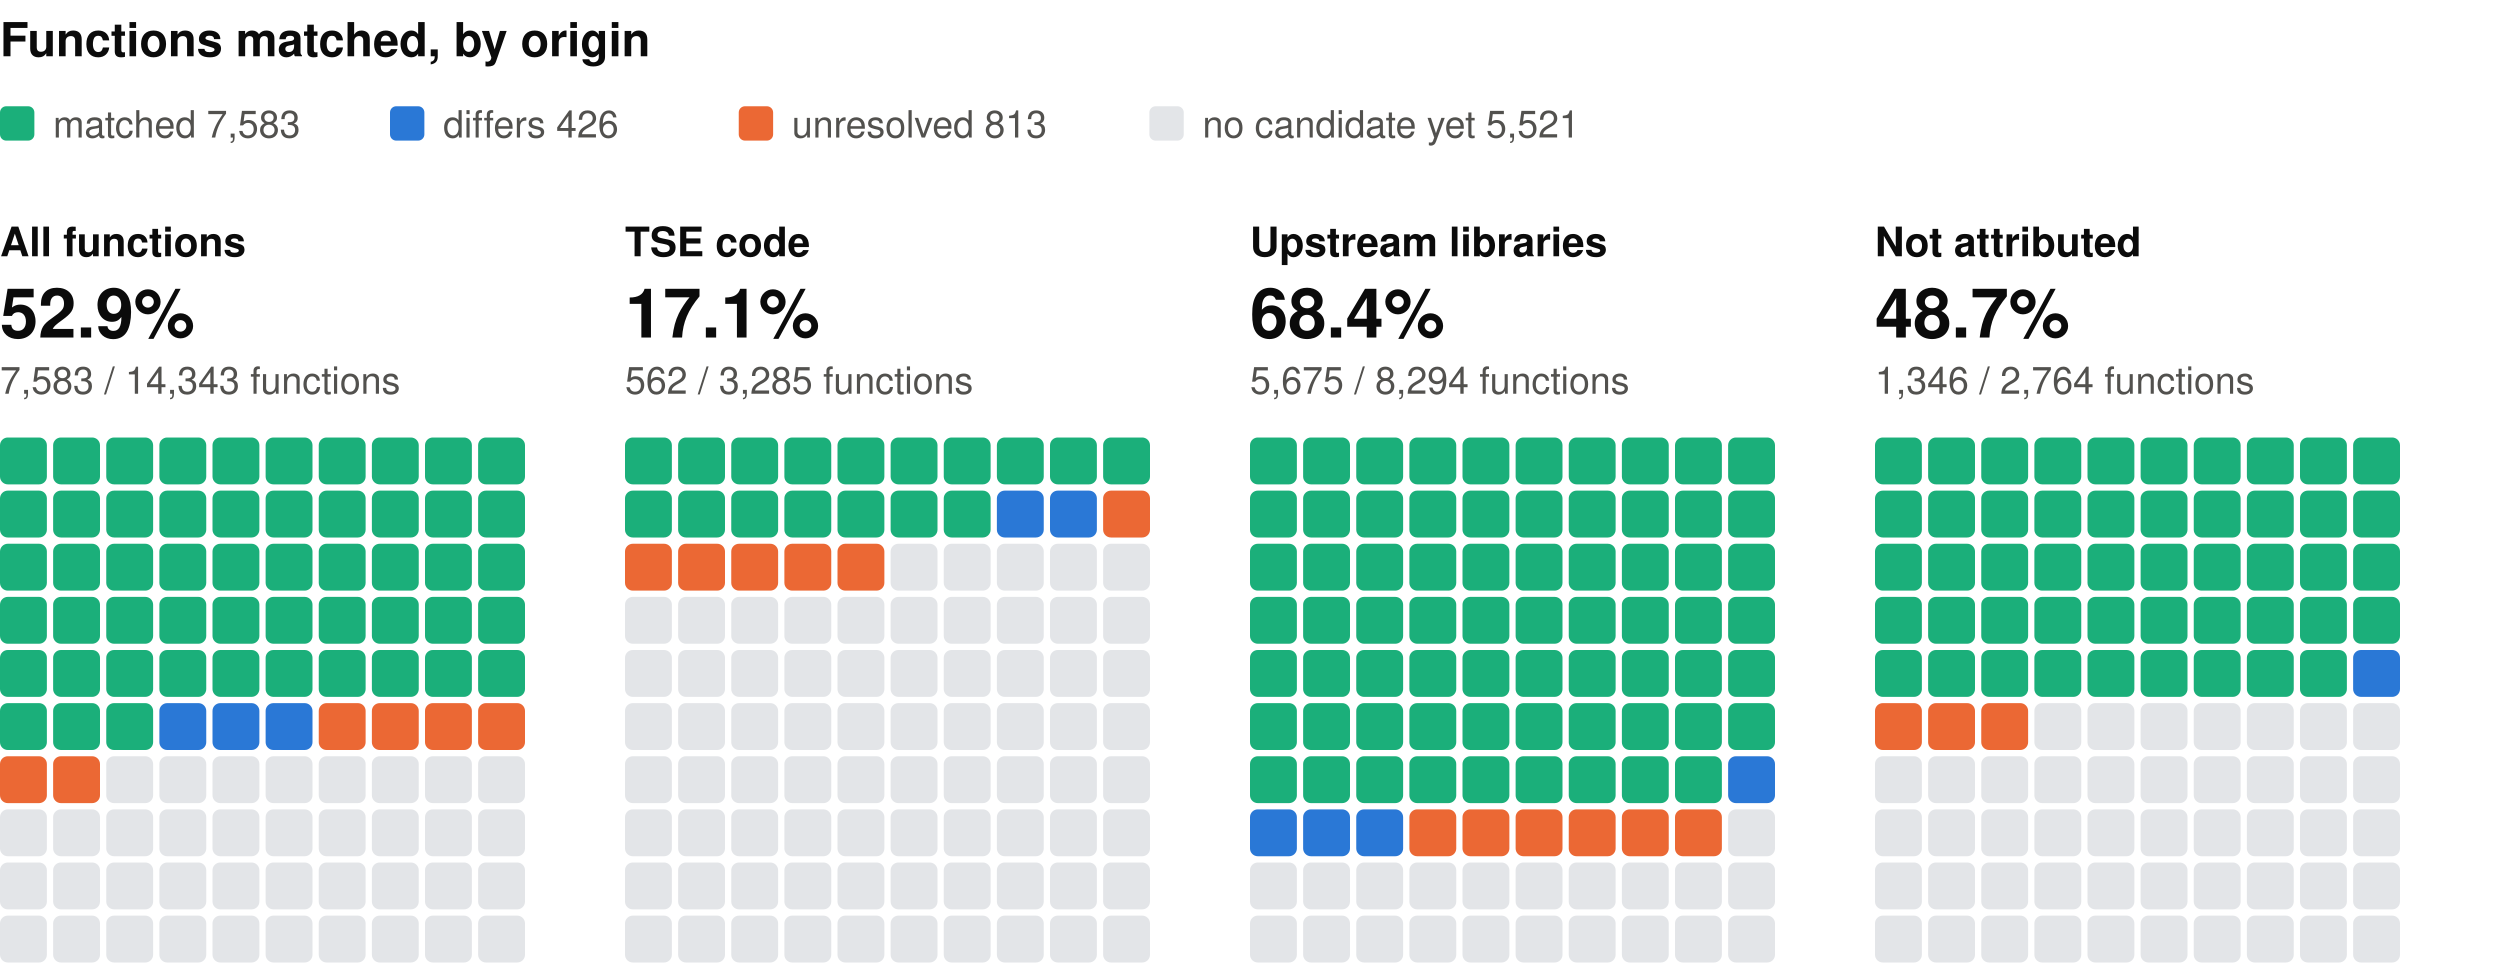
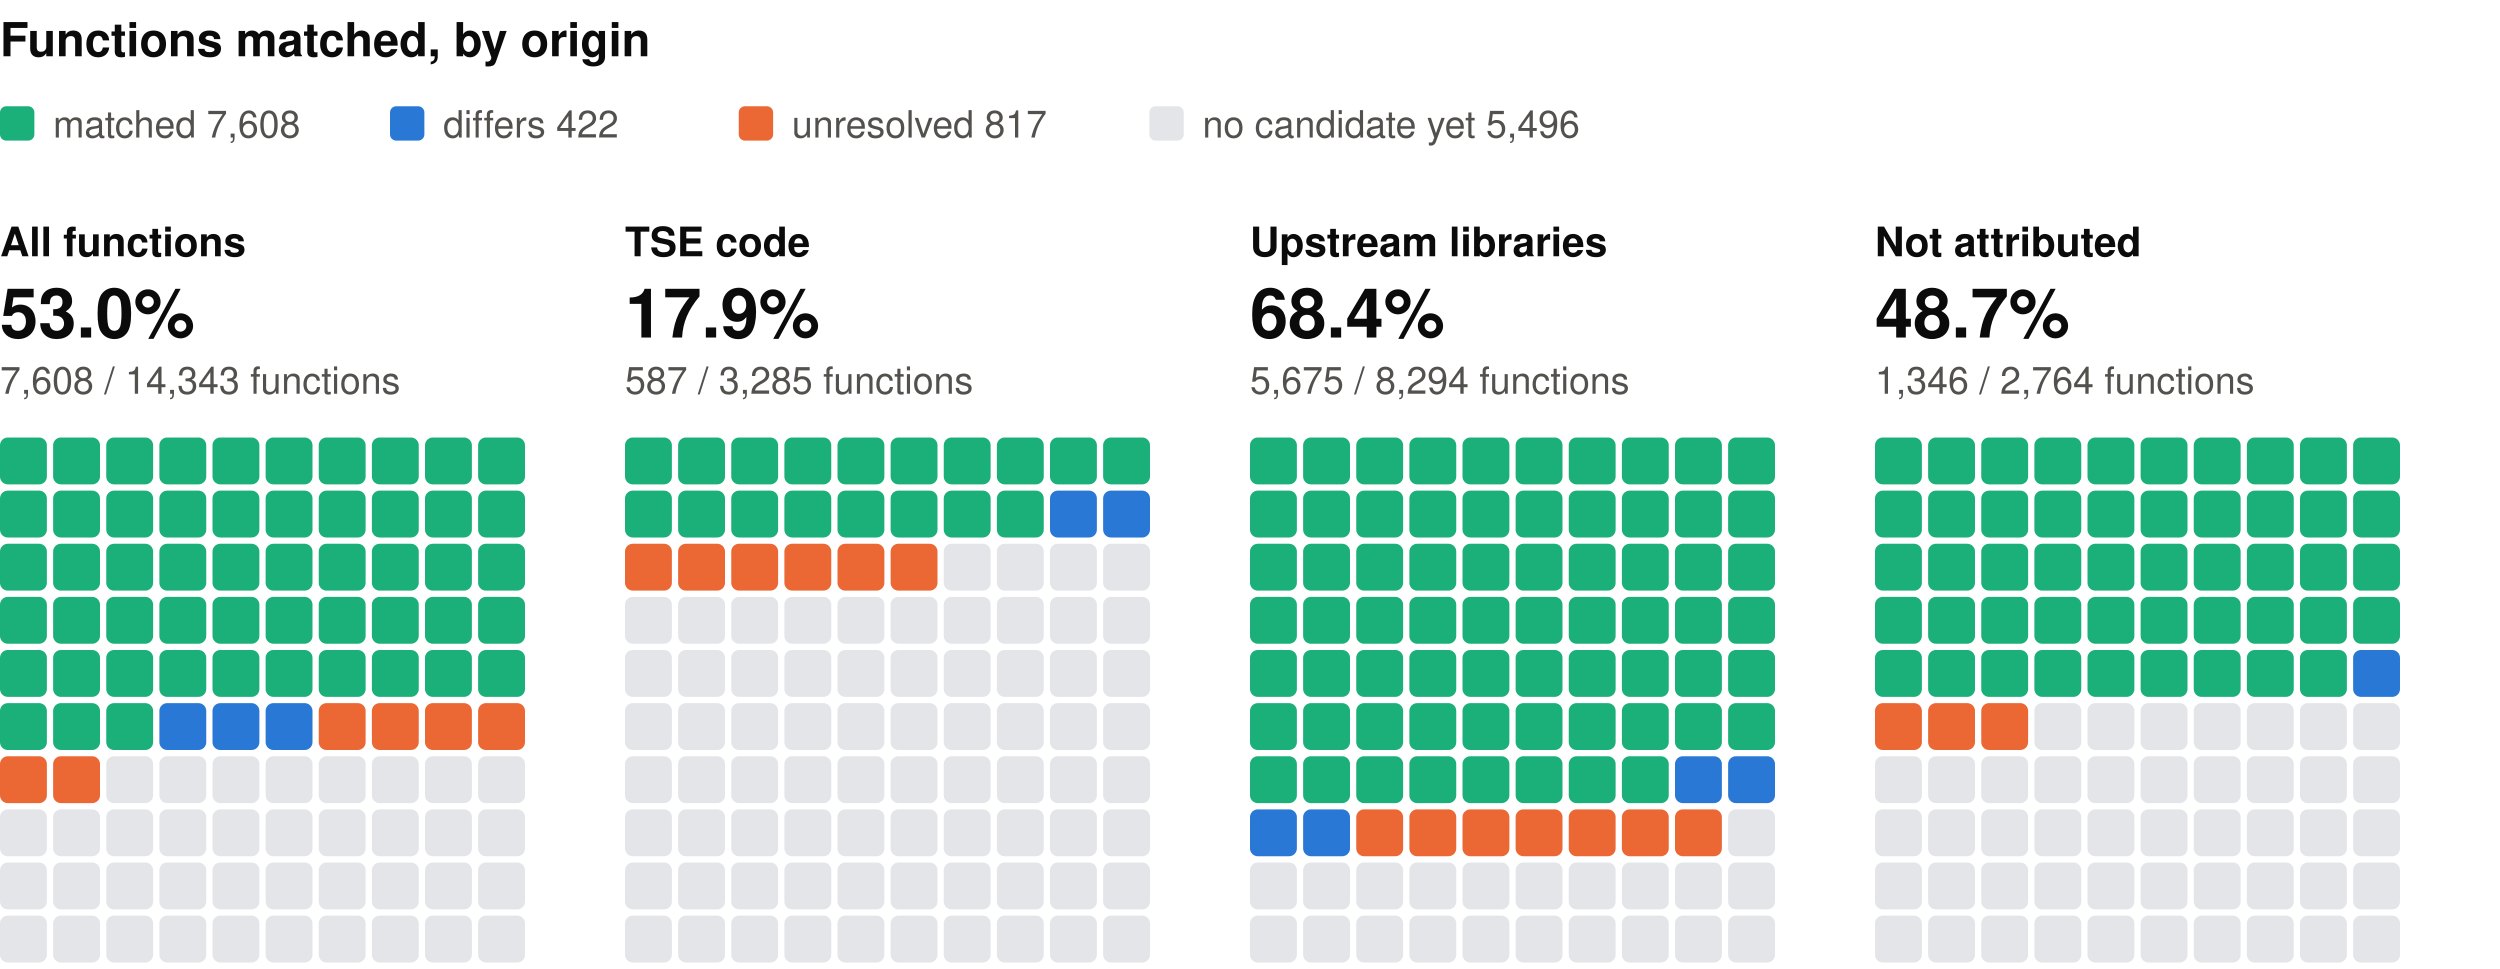
<svg xmlns="http://www.w3.org/2000/svg" width="800" height="310" viewBox="0 0 800 310" role="img" aria-label="Functions matched, by origin: one square per percent, coloured by verdict" font-family="system-ui, -apple-system, 'Segoe UI', Helvetica, Arial, sans-serif">
  <text x="0" y="18" font-size="15" fill="#0b0b0b" font-weight="600">Functions matched, by origin</text>
  <rect x="0" y="34" width="11" height="11" rx="2" fill="#1baf7a" />
-   <text x="17" y="44" font-size="12" fill="#52514e">matched 7,583</text>
+   <text x="17" y="44" font-size="12" fill="#52514e">matched 7,608</text>
  <rect x="124.8" y="34" width="11" height="11" rx="2" fill="#2a78d6" />
-   <text x="141.8" y="44" font-size="12" fill="#52514e">differs 426</text>
+   <text x="141.8" y="44" font-size="12" fill="#52514e">differs 422</text>
  <rect x="236.4" y="34" width="11" height="11" rx="2" fill="#eb6834" />
-   <text x="253.4" y="44" font-size="12" fill="#52514e">unresolved 813</text>
+   <text x="253.4" y="44" font-size="12" fill="#52514e">unresolved 817</text>
  <rect x="367.8" y="34" width="11" height="11" rx="2" fill="#e3e5e8" />
-   <text x="384.8" y="44" font-size="12" fill="#52514e">no candidate yet 5,521</text>
+   <text x="384.8" y="44" font-size="12" fill="#52514e">no candidate yet 5,496</text>
  <text x="0" y="82" font-size="13" fill="#0b0b0b" font-weight="600">All functions</text>
-   <text x="0" y="108" font-size="22" fill="#0b0b0b" font-weight="600">52.9%</text>
-   <text x="0" y="126" font-size="12" fill="#52514e">7,583 / 14,343 functions</text>
+   <text x="0" y="108" font-size="22" fill="#0b0b0b" font-weight="600">53.0%</text>
+   <text x="0" y="126" font-size="12" fill="#52514e">7,608 / 14,343 functions</text>
  <rect x="0" y="140" width="15" height="15" rx="2.5" fill="#1baf7a" />
  <rect x="17" y="140" width="15" height="15" rx="2.5" fill="#1baf7a" />
  <rect x="34" y="140" width="15" height="15" rx="2.5" fill="#1baf7a" />
  <rect x="51" y="140" width="15" height="15" rx="2.5" fill="#1baf7a" />
  <rect x="68" y="140" width="15" height="15" rx="2.5" fill="#1baf7a" />
  <rect x="85" y="140" width="15" height="15" rx="2.5" fill="#1baf7a" />
  <rect x="102" y="140" width="15" height="15" rx="2.5" fill="#1baf7a" />
  <rect x="119" y="140" width="15" height="15" rx="2.5" fill="#1baf7a" />
  <rect x="136" y="140" width="15" height="15" rx="2.5" fill="#1baf7a" />
  <rect x="153" y="140" width="15" height="15" rx="2.5" fill="#1baf7a" />
  <rect x="0" y="157" width="15" height="15" rx="2.5" fill="#1baf7a" />
  <rect x="17" y="157" width="15" height="15" rx="2.5" fill="#1baf7a" />
  <rect x="34" y="157" width="15" height="15" rx="2.5" fill="#1baf7a" />
  <rect x="51" y="157" width="15" height="15" rx="2.5" fill="#1baf7a" />
  <rect x="68" y="157" width="15" height="15" rx="2.5" fill="#1baf7a" />
  <rect x="85" y="157" width="15" height="15" rx="2.5" fill="#1baf7a" />
  <rect x="102" y="157" width="15" height="15" rx="2.5" fill="#1baf7a" />
  <rect x="119" y="157" width="15" height="15" rx="2.5" fill="#1baf7a" />
  <rect x="136" y="157" width="15" height="15" rx="2.5" fill="#1baf7a" />
  <rect x="153" y="157" width="15" height="15" rx="2.5" fill="#1baf7a" />
  <rect x="0" y="174" width="15" height="15" rx="2.5" fill="#1baf7a" />
  <rect x="17" y="174" width="15" height="15" rx="2.5" fill="#1baf7a" />
  <rect x="34" y="174" width="15" height="15" rx="2.5" fill="#1baf7a" />
  <rect x="51" y="174" width="15" height="15" rx="2.5" fill="#1baf7a" />
  <rect x="68" y="174" width="15" height="15" rx="2.5" fill="#1baf7a" />
  <rect x="85" y="174" width="15" height="15" rx="2.5" fill="#1baf7a" />
  <rect x="102" y="174" width="15" height="15" rx="2.5" fill="#1baf7a" />
  <rect x="119" y="174" width="15" height="15" rx="2.5" fill="#1baf7a" />
  <rect x="136" y="174" width="15" height="15" rx="2.5" fill="#1baf7a" />
  <rect x="153" y="174" width="15" height="15" rx="2.5" fill="#1baf7a" />
  <rect x="0" y="191" width="15" height="15" rx="2.5" fill="#1baf7a" />
  <rect x="17" y="191" width="15" height="15" rx="2.5" fill="#1baf7a" />
  <rect x="34" y="191" width="15" height="15" rx="2.5" fill="#1baf7a" />
  <rect x="51" y="191" width="15" height="15" rx="2.5" fill="#1baf7a" />
  <rect x="68" y="191" width="15" height="15" rx="2.5" fill="#1baf7a" />
  <rect x="85" y="191" width="15" height="15" rx="2.5" fill="#1baf7a" />
  <rect x="102" y="191" width="15" height="15" rx="2.5" fill="#1baf7a" />
  <rect x="119" y="191" width="15" height="15" rx="2.5" fill="#1baf7a" />
  <rect x="136" y="191" width="15" height="15" rx="2.5" fill="#1baf7a" />
  <rect x="153" y="191" width="15" height="15" rx="2.5" fill="#1baf7a" />
  <rect x="0" y="208" width="15" height="15" rx="2.5" fill="#1baf7a" />
  <rect x="17" y="208" width="15" height="15" rx="2.5" fill="#1baf7a" />
  <rect x="34" y="208" width="15" height="15" rx="2.5" fill="#1baf7a" />
  <rect x="51" y="208" width="15" height="15" rx="2.5" fill="#1baf7a" />
  <rect x="68" y="208" width="15" height="15" rx="2.5" fill="#1baf7a" />
  <rect x="85" y="208" width="15" height="15" rx="2.5" fill="#1baf7a" />
  <rect x="102" y="208" width="15" height="15" rx="2.5" fill="#1baf7a" />
  <rect x="119" y="208" width="15" height="15" rx="2.5" fill="#1baf7a" />
  <rect x="136" y="208" width="15" height="15" rx="2.5" fill="#1baf7a" />
  <rect x="153" y="208" width="15" height="15" rx="2.5" fill="#1baf7a" />
  <rect x="0" y="225" width="15" height="15" rx="2.5" fill="#1baf7a" />
  <rect x="17" y="225" width="15" height="15" rx="2.5" fill="#1baf7a" />
  <rect x="34" y="225" width="15" height="15" rx="2.5" fill="#1baf7a" />
  <rect x="51" y="225" width="15" height="15" rx="2.5" fill="#2a78d6" />
  <rect x="68" y="225" width="15" height="15" rx="2.5" fill="#2a78d6" />
  <rect x="85" y="225" width="15" height="15" rx="2.5" fill="#2a78d6" />
  <rect x="102" y="225" width="15" height="15" rx="2.5" fill="#eb6834" />
  <rect x="119" y="225" width="15" height="15" rx="2.5" fill="#eb6834" />
  <rect x="136" y="225" width="15" height="15" rx="2.5" fill="#eb6834" />
  <rect x="153" y="225" width="15" height="15" rx="2.5" fill="#eb6834" />
  <rect x="0" y="242" width="15" height="15" rx="2.5" fill="#eb6834" />
  <rect x="17" y="242" width="15" height="15" rx="2.5" fill="#eb6834" />
  <rect x="34" y="242" width="15" height="15" rx="2.5" fill="#e3e5e8" />
  <rect x="51" y="242" width="15" height="15" rx="2.5" fill="#e3e5e8" />
  <rect x="68" y="242" width="15" height="15" rx="2.5" fill="#e3e5e8" />
  <rect x="85" y="242" width="15" height="15" rx="2.5" fill="#e3e5e8" />
  <rect x="102" y="242" width="15" height="15" rx="2.5" fill="#e3e5e8" />
  <rect x="119" y="242" width="15" height="15" rx="2.5" fill="#e3e5e8" />
  <rect x="136" y="242" width="15" height="15" rx="2.5" fill="#e3e5e8" />
  <rect x="153" y="242" width="15" height="15" rx="2.5" fill="#e3e5e8" />
  <rect x="0" y="259" width="15" height="15" rx="2.5" fill="#e3e5e8" />
  <rect x="17" y="259" width="15" height="15" rx="2.5" fill="#e3e5e8" />
  <rect x="34" y="259" width="15" height="15" rx="2.5" fill="#e3e5e8" />
  <rect x="51" y="259" width="15" height="15" rx="2.5" fill="#e3e5e8" />
  <rect x="68" y="259" width="15" height="15" rx="2.5" fill="#e3e5e8" />
  <rect x="85" y="259" width="15" height="15" rx="2.5" fill="#e3e5e8" />
  <rect x="102" y="259" width="15" height="15" rx="2.5" fill="#e3e5e8" />
  <rect x="119" y="259" width="15" height="15" rx="2.5" fill="#e3e5e8" />
  <rect x="136" y="259" width="15" height="15" rx="2.5" fill="#e3e5e8" />
  <rect x="153" y="259" width="15" height="15" rx="2.5" fill="#e3e5e8" />
  <rect x="0" y="276" width="15" height="15" rx="2.5" fill="#e3e5e8" />
  <rect x="17" y="276" width="15" height="15" rx="2.5" fill="#e3e5e8" />
  <rect x="34" y="276" width="15" height="15" rx="2.5" fill="#e3e5e8" />
  <rect x="51" y="276" width="15" height="15" rx="2.5" fill="#e3e5e8" />
  <rect x="68" y="276" width="15" height="15" rx="2.5" fill="#e3e5e8" />
  <rect x="85" y="276" width="15" height="15" rx="2.5" fill="#e3e5e8" />
  <rect x="102" y="276" width="15" height="15" rx="2.5" fill="#e3e5e8" />
  <rect x="119" y="276" width="15" height="15" rx="2.5" fill="#e3e5e8" />
  <rect x="136" y="276" width="15" height="15" rx="2.5" fill="#e3e5e8" />
  <rect x="153" y="276" width="15" height="15" rx="2.5" fill="#e3e5e8" />
  <rect x="0" y="293" width="15" height="15" rx="2.5" fill="#e3e5e8" />
  <rect x="17" y="293" width="15" height="15" rx="2.5" fill="#e3e5e8" />
  <rect x="34" y="293" width="15" height="15" rx="2.5" fill="#e3e5e8" />
  <rect x="51" y="293" width="15" height="15" rx="2.5" fill="#e3e5e8" />
  <rect x="68" y="293" width="15" height="15" rx="2.5" fill="#e3e5e8" />
  <rect x="85" y="293" width="15" height="15" rx="2.5" fill="#e3e5e8" />
  <rect x="102" y="293" width="15" height="15" rx="2.5" fill="#e3e5e8" />
  <rect x="119" y="293" width="15" height="15" rx="2.5" fill="#e3e5e8" />
  <rect x="136" y="293" width="15" height="15" rx="2.5" fill="#e3e5e8" />
  <rect x="153" y="293" width="15" height="15" rx="2.5" fill="#e3e5e8" />
  <text x="200" y="82" font-size="13" fill="#0b0b0b" font-weight="600">TSE code</text>
-   <text x="200" y="108" font-size="22" fill="#0b0b0b" font-weight="600">17.1%</text>
-   <text x="200" y="126" font-size="12" fill="#52514e">562 / 3,285 functions</text>
+   <text x="200" y="108" font-size="22" fill="#0b0b0b" font-weight="600">17.9%</text>
+   <text x="200" y="126" font-size="12" fill="#52514e">587 / 3,285 functions</text>
  <rect x="200" y="140" width="15" height="15" rx="2.5" fill="#1baf7a" />
  <rect x="217" y="140" width="15" height="15" rx="2.5" fill="#1baf7a" />
  <rect x="234" y="140" width="15" height="15" rx="2.5" fill="#1baf7a" />
  <rect x="251" y="140" width="15" height="15" rx="2.5" fill="#1baf7a" />
  <rect x="268" y="140" width="15" height="15" rx="2.5" fill="#1baf7a" />
  <rect x="285" y="140" width="15" height="15" rx="2.5" fill="#1baf7a" />
  <rect x="302" y="140" width="15" height="15" rx="2.5" fill="#1baf7a" />
  <rect x="319" y="140" width="15" height="15" rx="2.5" fill="#1baf7a" />
  <rect x="336" y="140" width="15" height="15" rx="2.5" fill="#1baf7a" />
  <rect x="353" y="140" width="15" height="15" rx="2.5" fill="#1baf7a" />
  <rect x="200" y="157" width="15" height="15" rx="2.5" fill="#1baf7a" />
  <rect x="217" y="157" width="15" height="15" rx="2.5" fill="#1baf7a" />
  <rect x="234" y="157" width="15" height="15" rx="2.5" fill="#1baf7a" />
  <rect x="251" y="157" width="15" height="15" rx="2.5" fill="#1baf7a" />
  <rect x="268" y="157" width="15" height="15" rx="2.5" fill="#1baf7a" />
  <rect x="285" y="157" width="15" height="15" rx="2.5" fill="#1baf7a" />
  <rect x="302" y="157" width="15" height="15" rx="2.5" fill="#1baf7a" />
-   <rect x="319" y="157" width="15" height="15" rx="2.5" fill="#2a78d6" />
+   <rect x="319" y="157" width="15" height="15" rx="2.5" fill="#1baf7a" />
  <rect x="336" y="157" width="15" height="15" rx="2.5" fill="#2a78d6" />
-   <rect x="353" y="157" width="15" height="15" rx="2.5" fill="#eb6834" />
+   <rect x="353" y="157" width="15" height="15" rx="2.5" fill="#2a78d6" />
  <rect x="200" y="174" width="15" height="15" rx="2.5" fill="#eb6834" />
  <rect x="217" y="174" width="15" height="15" rx="2.5" fill="#eb6834" />
  <rect x="234" y="174" width="15" height="15" rx="2.5" fill="#eb6834" />
  <rect x="251" y="174" width="15" height="15" rx="2.5" fill="#eb6834" />
  <rect x="268" y="174" width="15" height="15" rx="2.5" fill="#eb6834" />
-   <rect x="285" y="174" width="15" height="15" rx="2.5" fill="#e3e5e8" />
+   <rect x="285" y="174" width="15" height="15" rx="2.5" fill="#eb6834" />
  <rect x="302" y="174" width="15" height="15" rx="2.5" fill="#e3e5e8" />
  <rect x="319" y="174" width="15" height="15" rx="2.5" fill="#e3e5e8" />
  <rect x="336" y="174" width="15" height="15" rx="2.5" fill="#e3e5e8" />
  <rect x="353" y="174" width="15" height="15" rx="2.5" fill="#e3e5e8" />
  <rect x="200" y="191" width="15" height="15" rx="2.5" fill="#e3e5e8" />
  <rect x="217" y="191" width="15" height="15" rx="2.5" fill="#e3e5e8" />
  <rect x="234" y="191" width="15" height="15" rx="2.5" fill="#e3e5e8" />
  <rect x="251" y="191" width="15" height="15" rx="2.5" fill="#e3e5e8" />
  <rect x="268" y="191" width="15" height="15" rx="2.5" fill="#e3e5e8" />
  <rect x="285" y="191" width="15" height="15" rx="2.5" fill="#e3e5e8" />
  <rect x="302" y="191" width="15" height="15" rx="2.5" fill="#e3e5e8" />
  <rect x="319" y="191" width="15" height="15" rx="2.5" fill="#e3e5e8" />
  <rect x="336" y="191" width="15" height="15" rx="2.5" fill="#e3e5e8" />
  <rect x="353" y="191" width="15" height="15" rx="2.5" fill="#e3e5e8" />
  <rect x="200" y="208" width="15" height="15" rx="2.5" fill="#e3e5e8" />
  <rect x="217" y="208" width="15" height="15" rx="2.5" fill="#e3e5e8" />
  <rect x="234" y="208" width="15" height="15" rx="2.5" fill="#e3e5e8" />
  <rect x="251" y="208" width="15" height="15" rx="2.5" fill="#e3e5e8" />
  <rect x="268" y="208" width="15" height="15" rx="2.5" fill="#e3e5e8" />
  <rect x="285" y="208" width="15" height="15" rx="2.5" fill="#e3e5e8" />
  <rect x="302" y="208" width="15" height="15" rx="2.5" fill="#e3e5e8" />
  <rect x="319" y="208" width="15" height="15" rx="2.5" fill="#e3e5e8" />
  <rect x="336" y="208" width="15" height="15" rx="2.5" fill="#e3e5e8" />
  <rect x="353" y="208" width="15" height="15" rx="2.5" fill="#e3e5e8" />
  <rect x="200" y="225" width="15" height="15" rx="2.5" fill="#e3e5e8" />
  <rect x="217" y="225" width="15" height="15" rx="2.5" fill="#e3e5e8" />
  <rect x="234" y="225" width="15" height="15" rx="2.5" fill="#e3e5e8" />
  <rect x="251" y="225" width="15" height="15" rx="2.5" fill="#e3e5e8" />
  <rect x="268" y="225" width="15" height="15" rx="2.5" fill="#e3e5e8" />
  <rect x="285" y="225" width="15" height="15" rx="2.5" fill="#e3e5e8" />
  <rect x="302" y="225" width="15" height="15" rx="2.5" fill="#e3e5e8" />
  <rect x="319" y="225" width="15" height="15" rx="2.5" fill="#e3e5e8" />
  <rect x="336" y="225" width="15" height="15" rx="2.5" fill="#e3e5e8" />
  <rect x="353" y="225" width="15" height="15" rx="2.5" fill="#e3e5e8" />
  <rect x="200" y="242" width="15" height="15" rx="2.5" fill="#e3e5e8" />
  <rect x="217" y="242" width="15" height="15" rx="2.5" fill="#e3e5e8" />
  <rect x="234" y="242" width="15" height="15" rx="2.5" fill="#e3e5e8" />
  <rect x="251" y="242" width="15" height="15" rx="2.5" fill="#e3e5e8" />
  <rect x="268" y="242" width="15" height="15" rx="2.5" fill="#e3e5e8" />
  <rect x="285" y="242" width="15" height="15" rx="2.5" fill="#e3e5e8" />
  <rect x="302" y="242" width="15" height="15" rx="2.5" fill="#e3e5e8" />
  <rect x="319" y="242" width="15" height="15" rx="2.5" fill="#e3e5e8" />
  <rect x="336" y="242" width="15" height="15" rx="2.5" fill="#e3e5e8" />
  <rect x="353" y="242" width="15" height="15" rx="2.5" fill="#e3e5e8" />
  <rect x="200" y="259" width="15" height="15" rx="2.5" fill="#e3e5e8" />
  <rect x="217" y="259" width="15" height="15" rx="2.5" fill="#e3e5e8" />
  <rect x="234" y="259" width="15" height="15" rx="2.5" fill="#e3e5e8" />
  <rect x="251" y="259" width="15" height="15" rx="2.5" fill="#e3e5e8" />
  <rect x="268" y="259" width="15" height="15" rx="2.5" fill="#e3e5e8" />
  <rect x="285" y="259" width="15" height="15" rx="2.5" fill="#e3e5e8" />
  <rect x="302" y="259" width="15" height="15" rx="2.5" fill="#e3e5e8" />
  <rect x="319" y="259" width="15" height="15" rx="2.5" fill="#e3e5e8" />
  <rect x="336" y="259" width="15" height="15" rx="2.5" fill="#e3e5e8" />
  <rect x="353" y="259" width="15" height="15" rx="2.5" fill="#e3e5e8" />
  <rect x="200" y="276" width="15" height="15" rx="2.5" fill="#e3e5e8" />
  <rect x="217" y="276" width="15" height="15" rx="2.5" fill="#e3e5e8" />
  <rect x="234" y="276" width="15" height="15" rx="2.5" fill="#e3e5e8" />
  <rect x="251" y="276" width="15" height="15" rx="2.5" fill="#e3e5e8" />
  <rect x="268" y="276" width="15" height="15" rx="2.5" fill="#e3e5e8" />
  <rect x="285" y="276" width="15" height="15" rx="2.5" fill="#e3e5e8" />
  <rect x="302" y="276" width="15" height="15" rx="2.5" fill="#e3e5e8" />
  <rect x="319" y="276" width="15" height="15" rx="2.5" fill="#e3e5e8" />
  <rect x="336" y="276" width="15" height="15" rx="2.5" fill="#e3e5e8" />
  <rect x="353" y="276" width="15" height="15" rx="2.5" fill="#e3e5e8" />
  <rect x="200" y="293" width="15" height="15" rx="2.5" fill="#e3e5e8" />
  <rect x="217" y="293" width="15" height="15" rx="2.5" fill="#e3e5e8" />
  <rect x="234" y="293" width="15" height="15" rx="2.5" fill="#e3e5e8" />
  <rect x="251" y="293" width="15" height="15" rx="2.5" fill="#e3e5e8" />
  <rect x="268" y="293" width="15" height="15" rx="2.5" fill="#e3e5e8" />
  <rect x="285" y="293" width="15" height="15" rx="2.5" fill="#e3e5e8" />
  <rect x="302" y="293" width="15" height="15" rx="2.5" fill="#e3e5e8" />
  <rect x="319" y="293" width="15" height="15" rx="2.5" fill="#e3e5e8" />
  <rect x="336" y="293" width="15" height="15" rx="2.5" fill="#e3e5e8" />
  <rect x="353" y="293" width="15" height="15" rx="2.5" fill="#e3e5e8" />
  <text x="400" y="82" font-size="13" fill="#0b0b0b" font-weight="600">Upstream libraries</text>
  <text x="400" y="108" font-size="22" fill="#0b0b0b" font-weight="600">68.4%</text>
  <text x="400" y="126" font-size="12" fill="#52514e">5,675 / 8,294 functions</text>
  <rect x="400" y="140" width="15" height="15" rx="2.5" fill="#1baf7a" />
  <rect x="417" y="140" width="15" height="15" rx="2.5" fill="#1baf7a" />
  <rect x="434" y="140" width="15" height="15" rx="2.5" fill="#1baf7a" />
  <rect x="451" y="140" width="15" height="15" rx="2.5" fill="#1baf7a" />
  <rect x="468" y="140" width="15" height="15" rx="2.5" fill="#1baf7a" />
  <rect x="485" y="140" width="15" height="15" rx="2.5" fill="#1baf7a" />
  <rect x="502" y="140" width="15" height="15" rx="2.5" fill="#1baf7a" />
  <rect x="519" y="140" width="15" height="15" rx="2.5" fill="#1baf7a" />
  <rect x="536" y="140" width="15" height="15" rx="2.5" fill="#1baf7a" />
  <rect x="553" y="140" width="15" height="15" rx="2.5" fill="#1baf7a" />
  <rect x="400" y="157" width="15" height="15" rx="2.5" fill="#1baf7a" />
  <rect x="417" y="157" width="15" height="15" rx="2.5" fill="#1baf7a" />
  <rect x="434" y="157" width="15" height="15" rx="2.5" fill="#1baf7a" />
  <rect x="451" y="157" width="15" height="15" rx="2.5" fill="#1baf7a" />
  <rect x="468" y="157" width="15" height="15" rx="2.5" fill="#1baf7a" />
  <rect x="485" y="157" width="15" height="15" rx="2.5" fill="#1baf7a" />
  <rect x="502" y="157" width="15" height="15" rx="2.5" fill="#1baf7a" />
  <rect x="519" y="157" width="15" height="15" rx="2.5" fill="#1baf7a" />
  <rect x="536" y="157" width="15" height="15" rx="2.5" fill="#1baf7a" />
  <rect x="553" y="157" width="15" height="15" rx="2.5" fill="#1baf7a" />
  <rect x="400" y="174" width="15" height="15" rx="2.5" fill="#1baf7a" />
  <rect x="417" y="174" width="15" height="15" rx="2.5" fill="#1baf7a" />
  <rect x="434" y="174" width="15" height="15" rx="2.5" fill="#1baf7a" />
  <rect x="451" y="174" width="15" height="15" rx="2.5" fill="#1baf7a" />
  <rect x="468" y="174" width="15" height="15" rx="2.5" fill="#1baf7a" />
  <rect x="485" y="174" width="15" height="15" rx="2.5" fill="#1baf7a" />
  <rect x="502" y="174" width="15" height="15" rx="2.5" fill="#1baf7a" />
  <rect x="519" y="174" width="15" height="15" rx="2.5" fill="#1baf7a" />
  <rect x="536" y="174" width="15" height="15" rx="2.5" fill="#1baf7a" />
  <rect x="553" y="174" width="15" height="15" rx="2.5" fill="#1baf7a" />
  <rect x="400" y="191" width="15" height="15" rx="2.5" fill="#1baf7a" />
  <rect x="417" y="191" width="15" height="15" rx="2.5" fill="#1baf7a" />
  <rect x="434" y="191" width="15" height="15" rx="2.5" fill="#1baf7a" />
  <rect x="451" y="191" width="15" height="15" rx="2.5" fill="#1baf7a" />
  <rect x="468" y="191" width="15" height="15" rx="2.5" fill="#1baf7a" />
  <rect x="485" y="191" width="15" height="15" rx="2.5" fill="#1baf7a" />
  <rect x="502" y="191" width="15" height="15" rx="2.5" fill="#1baf7a" />
  <rect x="519" y="191" width="15" height="15" rx="2.5" fill="#1baf7a" />
  <rect x="536" y="191" width="15" height="15" rx="2.5" fill="#1baf7a" />
  <rect x="553" y="191" width="15" height="15" rx="2.5" fill="#1baf7a" />
  <rect x="400" y="208" width="15" height="15" rx="2.5" fill="#1baf7a" />
  <rect x="417" y="208" width="15" height="15" rx="2.5" fill="#1baf7a" />
  <rect x="434" y="208" width="15" height="15" rx="2.5" fill="#1baf7a" />
  <rect x="451" y="208" width="15" height="15" rx="2.5" fill="#1baf7a" />
  <rect x="468" y="208" width="15" height="15" rx="2.5" fill="#1baf7a" />
  <rect x="485" y="208" width="15" height="15" rx="2.5" fill="#1baf7a" />
  <rect x="502" y="208" width="15" height="15" rx="2.5" fill="#1baf7a" />
  <rect x="519" y="208" width="15" height="15" rx="2.5" fill="#1baf7a" />
  <rect x="536" y="208" width="15" height="15" rx="2.5" fill="#1baf7a" />
  <rect x="553" y="208" width="15" height="15" rx="2.5" fill="#1baf7a" />
  <rect x="400" y="225" width="15" height="15" rx="2.5" fill="#1baf7a" />
  <rect x="417" y="225" width="15" height="15" rx="2.5" fill="#1baf7a" />
  <rect x="434" y="225" width="15" height="15" rx="2.5" fill="#1baf7a" />
  <rect x="451" y="225" width="15" height="15" rx="2.5" fill="#1baf7a" />
  <rect x="468" y="225" width="15" height="15" rx="2.5" fill="#1baf7a" />
  <rect x="485" y="225" width="15" height="15" rx="2.5" fill="#1baf7a" />
  <rect x="502" y="225" width="15" height="15" rx="2.5" fill="#1baf7a" />
  <rect x="519" y="225" width="15" height="15" rx="2.5" fill="#1baf7a" />
  <rect x="536" y="225" width="15" height="15" rx="2.5" fill="#1baf7a" />
  <rect x="553" y="225" width="15" height="15" rx="2.5" fill="#1baf7a" />
  <rect x="400" y="242" width="15" height="15" rx="2.5" fill="#1baf7a" />
  <rect x="417" y="242" width="15" height="15" rx="2.5" fill="#1baf7a" />
  <rect x="434" y="242" width="15" height="15" rx="2.5" fill="#1baf7a" />
  <rect x="451" y="242" width="15" height="15" rx="2.5" fill="#1baf7a" />
  <rect x="468" y="242" width="15" height="15" rx="2.5" fill="#1baf7a" />
  <rect x="485" y="242" width="15" height="15" rx="2.5" fill="#1baf7a" />
  <rect x="502" y="242" width="15" height="15" rx="2.5" fill="#1baf7a" />
  <rect x="519" y="242" width="15" height="15" rx="2.5" fill="#1baf7a" />
-   <rect x="536" y="242" width="15" height="15" rx="2.5" fill="#1baf7a" />
+   <rect x="536" y="242" width="15" height="15" rx="2.5" fill="#2a78d6" />
  <rect x="553" y="242" width="15" height="15" rx="2.5" fill="#2a78d6" />
  <rect x="400" y="259" width="15" height="15" rx="2.5" fill="#2a78d6" />
  <rect x="417" y="259" width="15" height="15" rx="2.5" fill="#2a78d6" />
-   <rect x="434" y="259" width="15" height="15" rx="2.5" fill="#2a78d6" />
+   <rect x="434" y="259" width="15" height="15" rx="2.5" fill="#eb6834" />
  <rect x="451" y="259" width="15" height="15" rx="2.5" fill="#eb6834" />
  <rect x="468" y="259" width="15" height="15" rx="2.5" fill="#eb6834" />
  <rect x="485" y="259" width="15" height="15" rx="2.5" fill="#eb6834" />
  <rect x="502" y="259" width="15" height="15" rx="2.5" fill="#eb6834" />
  <rect x="519" y="259" width="15" height="15" rx="2.5" fill="#eb6834" />
  <rect x="536" y="259" width="15" height="15" rx="2.5" fill="#eb6834" />
  <rect x="553" y="259" width="15" height="15" rx="2.5" fill="#e3e5e8" />
  <rect x="400" y="276" width="15" height="15" rx="2.5" fill="#e3e5e8" />
  <rect x="417" y="276" width="15" height="15" rx="2.5" fill="#e3e5e8" />
  <rect x="434" y="276" width="15" height="15" rx="2.5" fill="#e3e5e8" />
  <rect x="451" y="276" width="15" height="15" rx="2.5" fill="#e3e5e8" />
  <rect x="468" y="276" width="15" height="15" rx="2.5" fill="#e3e5e8" />
  <rect x="485" y="276" width="15" height="15" rx="2.5" fill="#e3e5e8" />
  <rect x="502" y="276" width="15" height="15" rx="2.5" fill="#e3e5e8" />
  <rect x="519" y="276" width="15" height="15" rx="2.5" fill="#e3e5e8" />
  <rect x="536" y="276" width="15" height="15" rx="2.5" fill="#e3e5e8" />
  <rect x="553" y="276" width="15" height="15" rx="2.5" fill="#e3e5e8" />
  <rect x="400" y="293" width="15" height="15" rx="2.5" fill="#e3e5e8" />
  <rect x="417" y="293" width="15" height="15" rx="2.5" fill="#e3e5e8" />
  <rect x="434" y="293" width="15" height="15" rx="2.5" fill="#e3e5e8" />
  <rect x="451" y="293" width="15" height="15" rx="2.5" fill="#e3e5e8" />
  <rect x="468" y="293" width="15" height="15" rx="2.5" fill="#e3e5e8" />
  <rect x="485" y="293" width="15" height="15" rx="2.5" fill="#e3e5e8" />
  <rect x="502" y="293" width="15" height="15" rx="2.5" fill="#e3e5e8" />
  <rect x="519" y="293" width="15" height="15" rx="2.5" fill="#e3e5e8" />
  <rect x="536" y="293" width="15" height="15" rx="2.5" fill="#e3e5e8" />
  <rect x="553" y="293" width="15" height="15" rx="2.5" fill="#e3e5e8" />
  <text x="600" y="82" font-size="13" fill="#0b0b0b" font-weight="600">Not attributed</text>
  <text x="600" y="108" font-size="22" fill="#0b0b0b" font-weight="600">48.7%</text>
  <text x="600" y="126" font-size="12" fill="#52514e">1,346 / 2,764 functions</text>
  <rect x="600" y="140" width="15" height="15" rx="2.5" fill="#1baf7a" />
  <rect x="617" y="140" width="15" height="15" rx="2.5" fill="#1baf7a" />
  <rect x="634" y="140" width="15" height="15" rx="2.5" fill="#1baf7a" />
  <rect x="651" y="140" width="15" height="15" rx="2.5" fill="#1baf7a" />
  <rect x="668" y="140" width="15" height="15" rx="2.5" fill="#1baf7a" />
  <rect x="685" y="140" width="15" height="15" rx="2.5" fill="#1baf7a" />
  <rect x="702" y="140" width="15" height="15" rx="2.5" fill="#1baf7a" />
  <rect x="719" y="140" width="15" height="15" rx="2.5" fill="#1baf7a" />
  <rect x="736" y="140" width="15" height="15" rx="2.5" fill="#1baf7a" />
  <rect x="753" y="140" width="15" height="15" rx="2.5" fill="#1baf7a" />
  <rect x="600" y="157" width="15" height="15" rx="2.5" fill="#1baf7a" />
  <rect x="617" y="157" width="15" height="15" rx="2.5" fill="#1baf7a" />
  <rect x="634" y="157" width="15" height="15" rx="2.5" fill="#1baf7a" />
  <rect x="651" y="157" width="15" height="15" rx="2.5" fill="#1baf7a" />
  <rect x="668" y="157" width="15" height="15" rx="2.5" fill="#1baf7a" />
  <rect x="685" y="157" width="15" height="15" rx="2.5" fill="#1baf7a" />
  <rect x="702" y="157" width="15" height="15" rx="2.5" fill="#1baf7a" />
  <rect x="719" y="157" width="15" height="15" rx="2.5" fill="#1baf7a" />
  <rect x="736" y="157" width="15" height="15" rx="2.5" fill="#1baf7a" />
  <rect x="753" y="157" width="15" height="15" rx="2.5" fill="#1baf7a" />
  <rect x="600" y="174" width="15" height="15" rx="2.5" fill="#1baf7a" />
  <rect x="617" y="174" width="15" height="15" rx="2.5" fill="#1baf7a" />
  <rect x="634" y="174" width="15" height="15" rx="2.5" fill="#1baf7a" />
  <rect x="651" y="174" width="15" height="15" rx="2.5" fill="#1baf7a" />
  <rect x="668" y="174" width="15" height="15" rx="2.5" fill="#1baf7a" />
  <rect x="685" y="174" width="15" height="15" rx="2.5" fill="#1baf7a" />
  <rect x="702" y="174" width="15" height="15" rx="2.5" fill="#1baf7a" />
  <rect x="719" y="174" width="15" height="15" rx="2.5" fill="#1baf7a" />
  <rect x="736" y="174" width="15" height="15" rx="2.5" fill="#1baf7a" />
  <rect x="753" y="174" width="15" height="15" rx="2.5" fill="#1baf7a" />
  <rect x="600" y="191" width="15" height="15" rx="2.5" fill="#1baf7a" />
  <rect x="617" y="191" width="15" height="15" rx="2.5" fill="#1baf7a" />
  <rect x="634" y="191" width="15" height="15" rx="2.5" fill="#1baf7a" />
  <rect x="651" y="191" width="15" height="15" rx="2.5" fill="#1baf7a" />
  <rect x="668" y="191" width="15" height="15" rx="2.5" fill="#1baf7a" />
  <rect x="685" y="191" width="15" height="15" rx="2.5" fill="#1baf7a" />
  <rect x="702" y="191" width="15" height="15" rx="2.5" fill="#1baf7a" />
  <rect x="719" y="191" width="15" height="15" rx="2.5" fill="#1baf7a" />
  <rect x="736" y="191" width="15" height="15" rx="2.5" fill="#1baf7a" />
  <rect x="753" y="191" width="15" height="15" rx="2.5" fill="#1baf7a" />
  <rect x="600" y="208" width="15" height="15" rx="2.5" fill="#1baf7a" />
  <rect x="617" y="208" width="15" height="15" rx="2.5" fill="#1baf7a" />
  <rect x="634" y="208" width="15" height="15" rx="2.5" fill="#1baf7a" />
  <rect x="651" y="208" width="15" height="15" rx="2.5" fill="#1baf7a" />
  <rect x="668" y="208" width="15" height="15" rx="2.5" fill="#1baf7a" />
  <rect x="685" y="208" width="15" height="15" rx="2.5" fill="#1baf7a" />
  <rect x="702" y="208" width="15" height="15" rx="2.5" fill="#1baf7a" />
  <rect x="719" y="208" width="15" height="15" rx="2.5" fill="#1baf7a" />
  <rect x="736" y="208" width="15" height="15" rx="2.5" fill="#1baf7a" />
  <rect x="753" y="208" width="15" height="15" rx="2.5" fill="#2a78d6" />
  <rect x="600" y="225" width="15" height="15" rx="2.5" fill="#eb6834" />
  <rect x="617" y="225" width="15" height="15" rx="2.5" fill="#eb6834" />
  <rect x="634" y="225" width="15" height="15" rx="2.5" fill="#eb6834" />
  <rect x="651" y="225" width="15" height="15" rx="2.5" fill="#e3e5e8" />
  <rect x="668" y="225" width="15" height="15" rx="2.5" fill="#e3e5e8" />
  <rect x="685" y="225" width="15" height="15" rx="2.5" fill="#e3e5e8" />
  <rect x="702" y="225" width="15" height="15" rx="2.5" fill="#e3e5e8" />
  <rect x="719" y="225" width="15" height="15" rx="2.5" fill="#e3e5e8" />
  <rect x="736" y="225" width="15" height="15" rx="2.5" fill="#e3e5e8" />
  <rect x="753" y="225" width="15" height="15" rx="2.5" fill="#e3e5e8" />
  <rect x="600" y="242" width="15" height="15" rx="2.5" fill="#e3e5e8" />
  <rect x="617" y="242" width="15" height="15" rx="2.5" fill="#e3e5e8" />
  <rect x="634" y="242" width="15" height="15" rx="2.5" fill="#e3e5e8" />
  <rect x="651" y="242" width="15" height="15" rx="2.5" fill="#e3e5e8" />
  <rect x="668" y="242" width="15" height="15" rx="2.5" fill="#e3e5e8" />
  <rect x="685" y="242" width="15" height="15" rx="2.5" fill="#e3e5e8" />
  <rect x="702" y="242" width="15" height="15" rx="2.5" fill="#e3e5e8" />
  <rect x="719" y="242" width="15" height="15" rx="2.5" fill="#e3e5e8" />
  <rect x="736" y="242" width="15" height="15" rx="2.5" fill="#e3e5e8" />
  <rect x="753" y="242" width="15" height="15" rx="2.5" fill="#e3e5e8" />
  <rect x="600" y="259" width="15" height="15" rx="2.5" fill="#e3e5e8" />
  <rect x="617" y="259" width="15" height="15" rx="2.5" fill="#e3e5e8" />
  <rect x="634" y="259" width="15" height="15" rx="2.5" fill="#e3e5e8" />
  <rect x="651" y="259" width="15" height="15" rx="2.5" fill="#e3e5e8" />
  <rect x="668" y="259" width="15" height="15" rx="2.5" fill="#e3e5e8" />
  <rect x="685" y="259" width="15" height="15" rx="2.5" fill="#e3e5e8" />
  <rect x="702" y="259" width="15" height="15" rx="2.5" fill="#e3e5e8" />
  <rect x="719" y="259" width="15" height="15" rx="2.5" fill="#e3e5e8" />
  <rect x="736" y="259" width="15" height="15" rx="2.5" fill="#e3e5e8" />
  <rect x="753" y="259" width="15" height="15" rx="2.5" fill="#e3e5e8" />
  <rect x="600" y="276" width="15" height="15" rx="2.5" fill="#e3e5e8" />
  <rect x="617" y="276" width="15" height="15" rx="2.5" fill="#e3e5e8" />
  <rect x="634" y="276" width="15" height="15" rx="2.5" fill="#e3e5e8" />
  <rect x="651" y="276" width="15" height="15" rx="2.5" fill="#e3e5e8" />
  <rect x="668" y="276" width="15" height="15" rx="2.5" fill="#e3e5e8" />
  <rect x="685" y="276" width="15" height="15" rx="2.5" fill="#e3e5e8" />
  <rect x="702" y="276" width="15" height="15" rx="2.5" fill="#e3e5e8" />
  <rect x="719" y="276" width="15" height="15" rx="2.5" fill="#e3e5e8" />
  <rect x="736" y="276" width="15" height="15" rx="2.5" fill="#e3e5e8" />
  <rect x="753" y="276" width="15" height="15" rx="2.5" fill="#e3e5e8" />
  <rect x="600" y="293" width="15" height="15" rx="2.5" fill="#e3e5e8" />
  <rect x="617" y="293" width="15" height="15" rx="2.5" fill="#e3e5e8" />
  <rect x="634" y="293" width="15" height="15" rx="2.5" fill="#e3e5e8" />
  <rect x="651" y="293" width="15" height="15" rx="2.5" fill="#e3e5e8" />
  <rect x="668" y="293" width="15" height="15" rx="2.5" fill="#e3e5e8" />
  <rect x="685" y="293" width="15" height="15" rx="2.5" fill="#e3e5e8" />
  <rect x="702" y="293" width="15" height="15" rx="2.5" fill="#e3e5e8" />
  <rect x="719" y="293" width="15" height="15" rx="2.5" fill="#e3e5e8" />
  <rect x="736" y="293" width="15" height="15" rx="2.5" fill="#e3e5e8" />
  <rect x="753" y="293" width="15" height="15" rx="2.5" fill="#e3e5e8" />
</svg>
